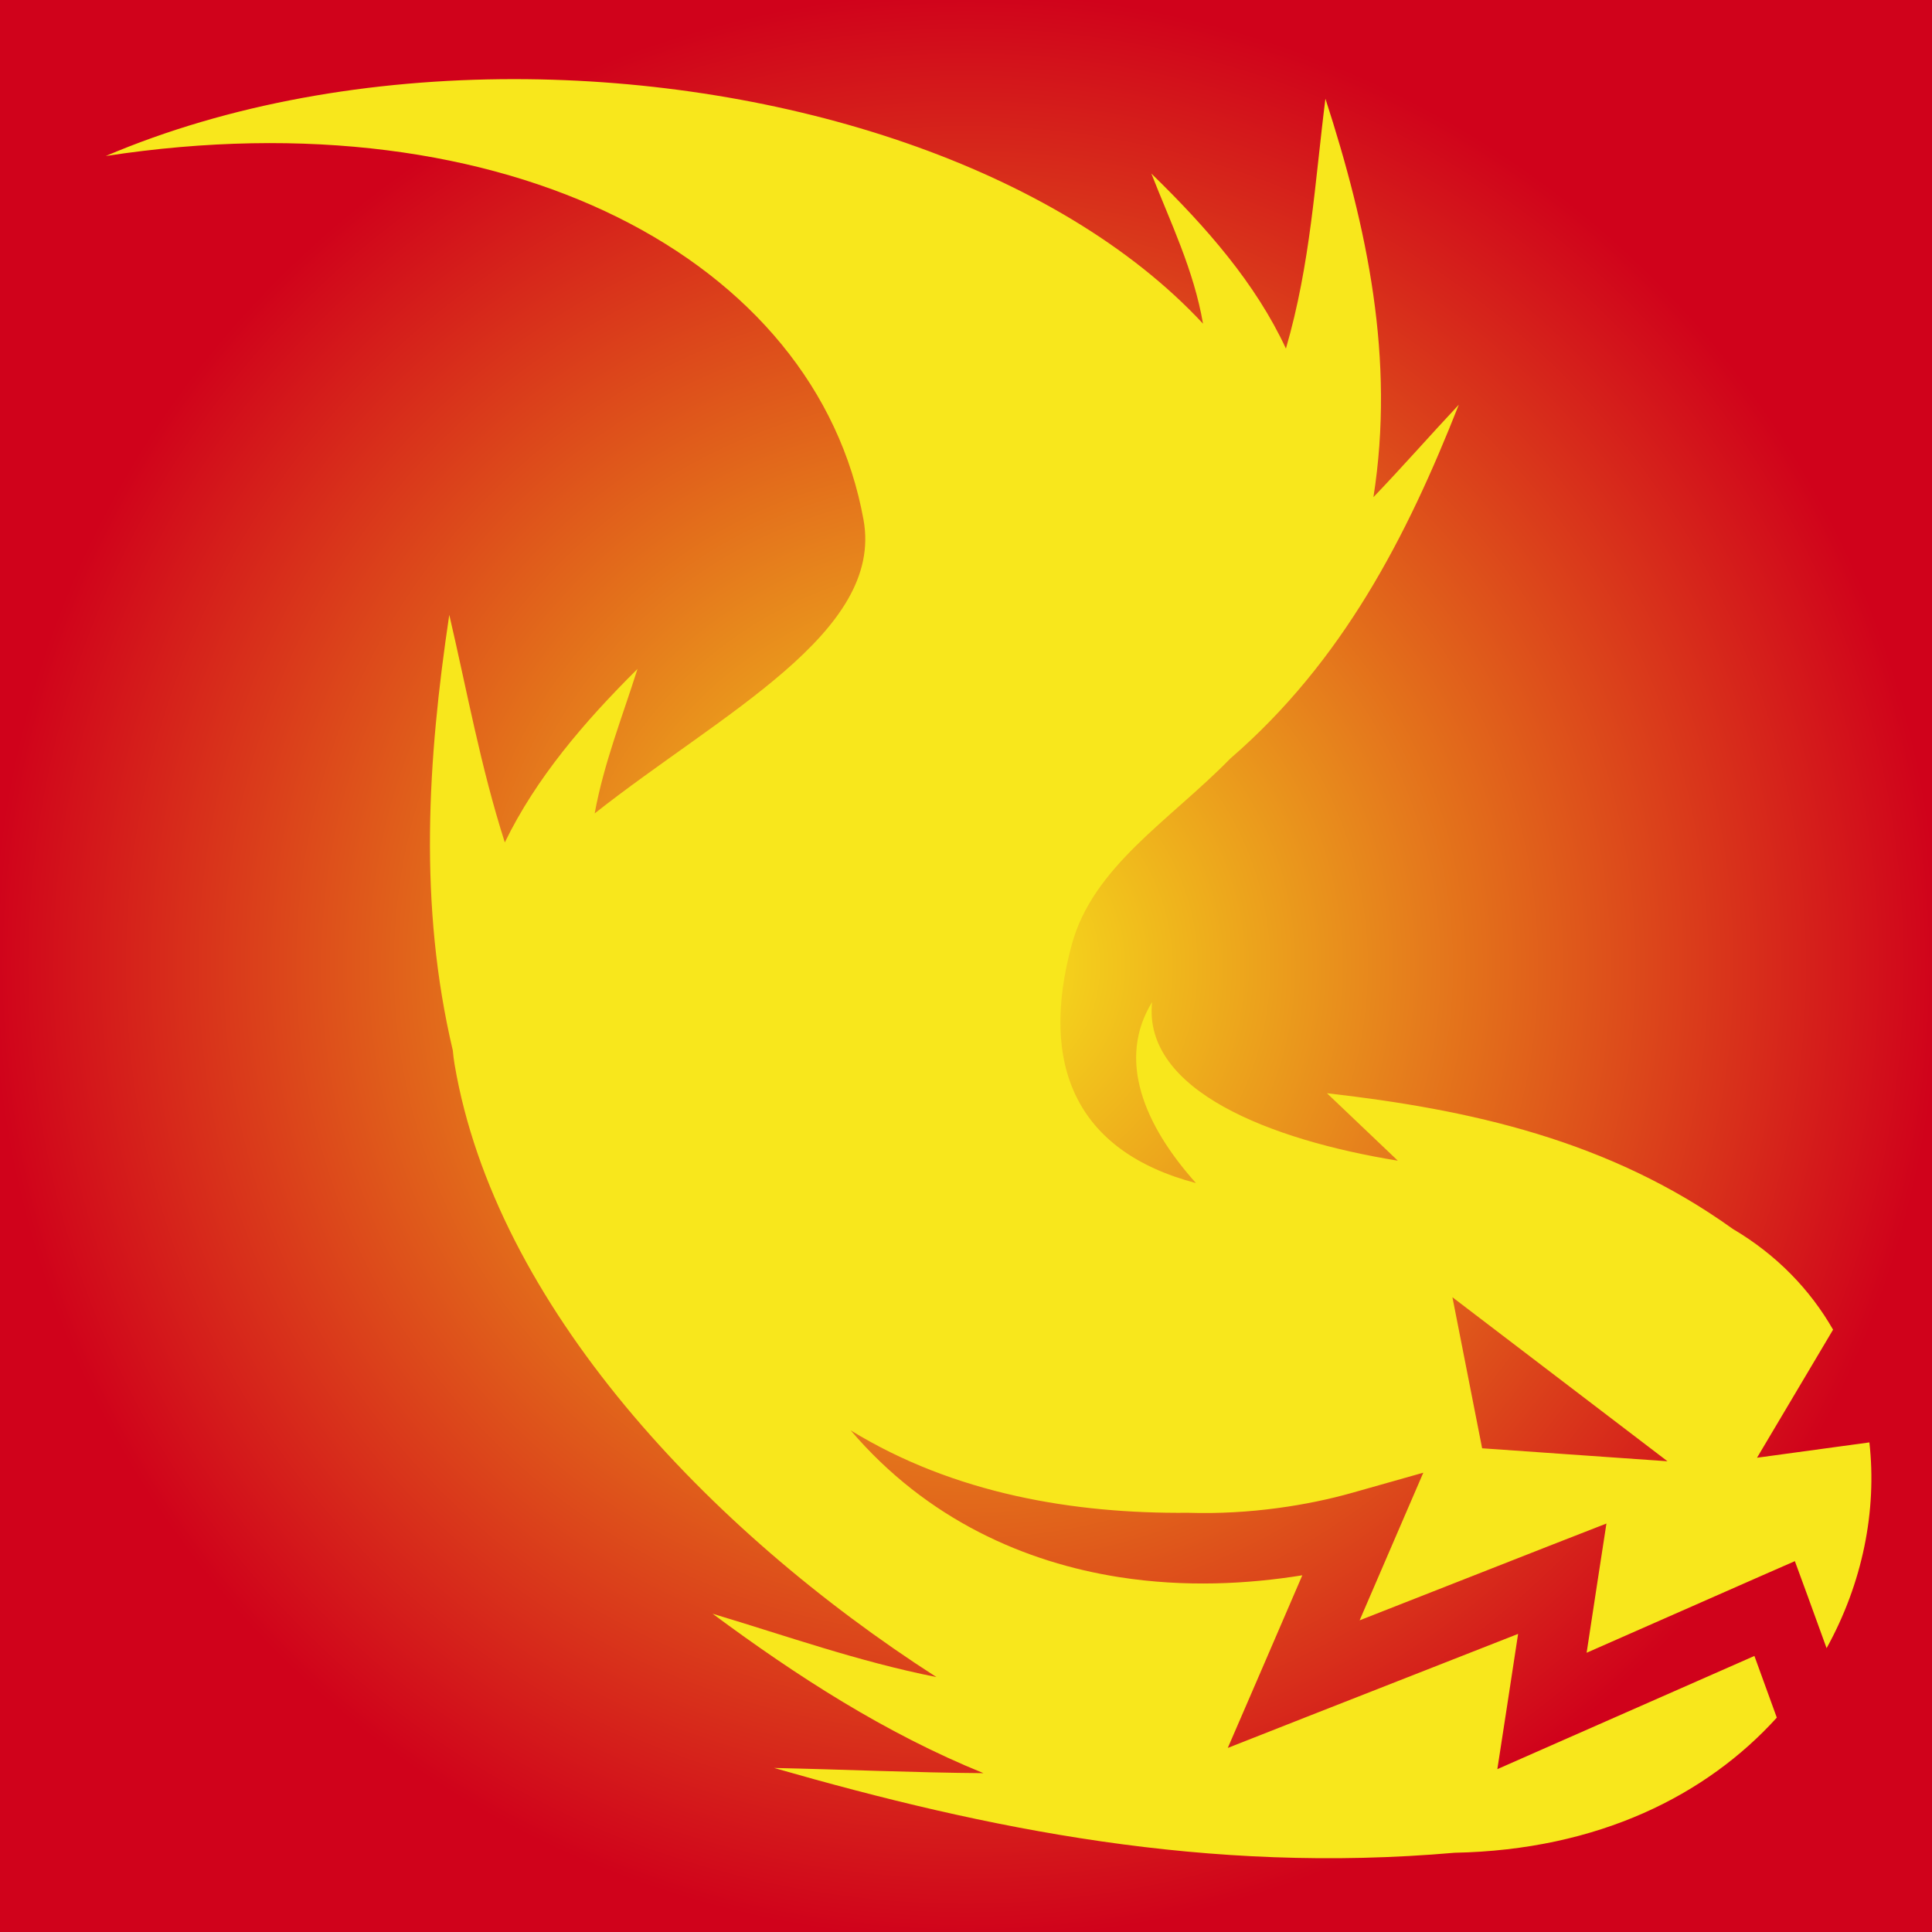
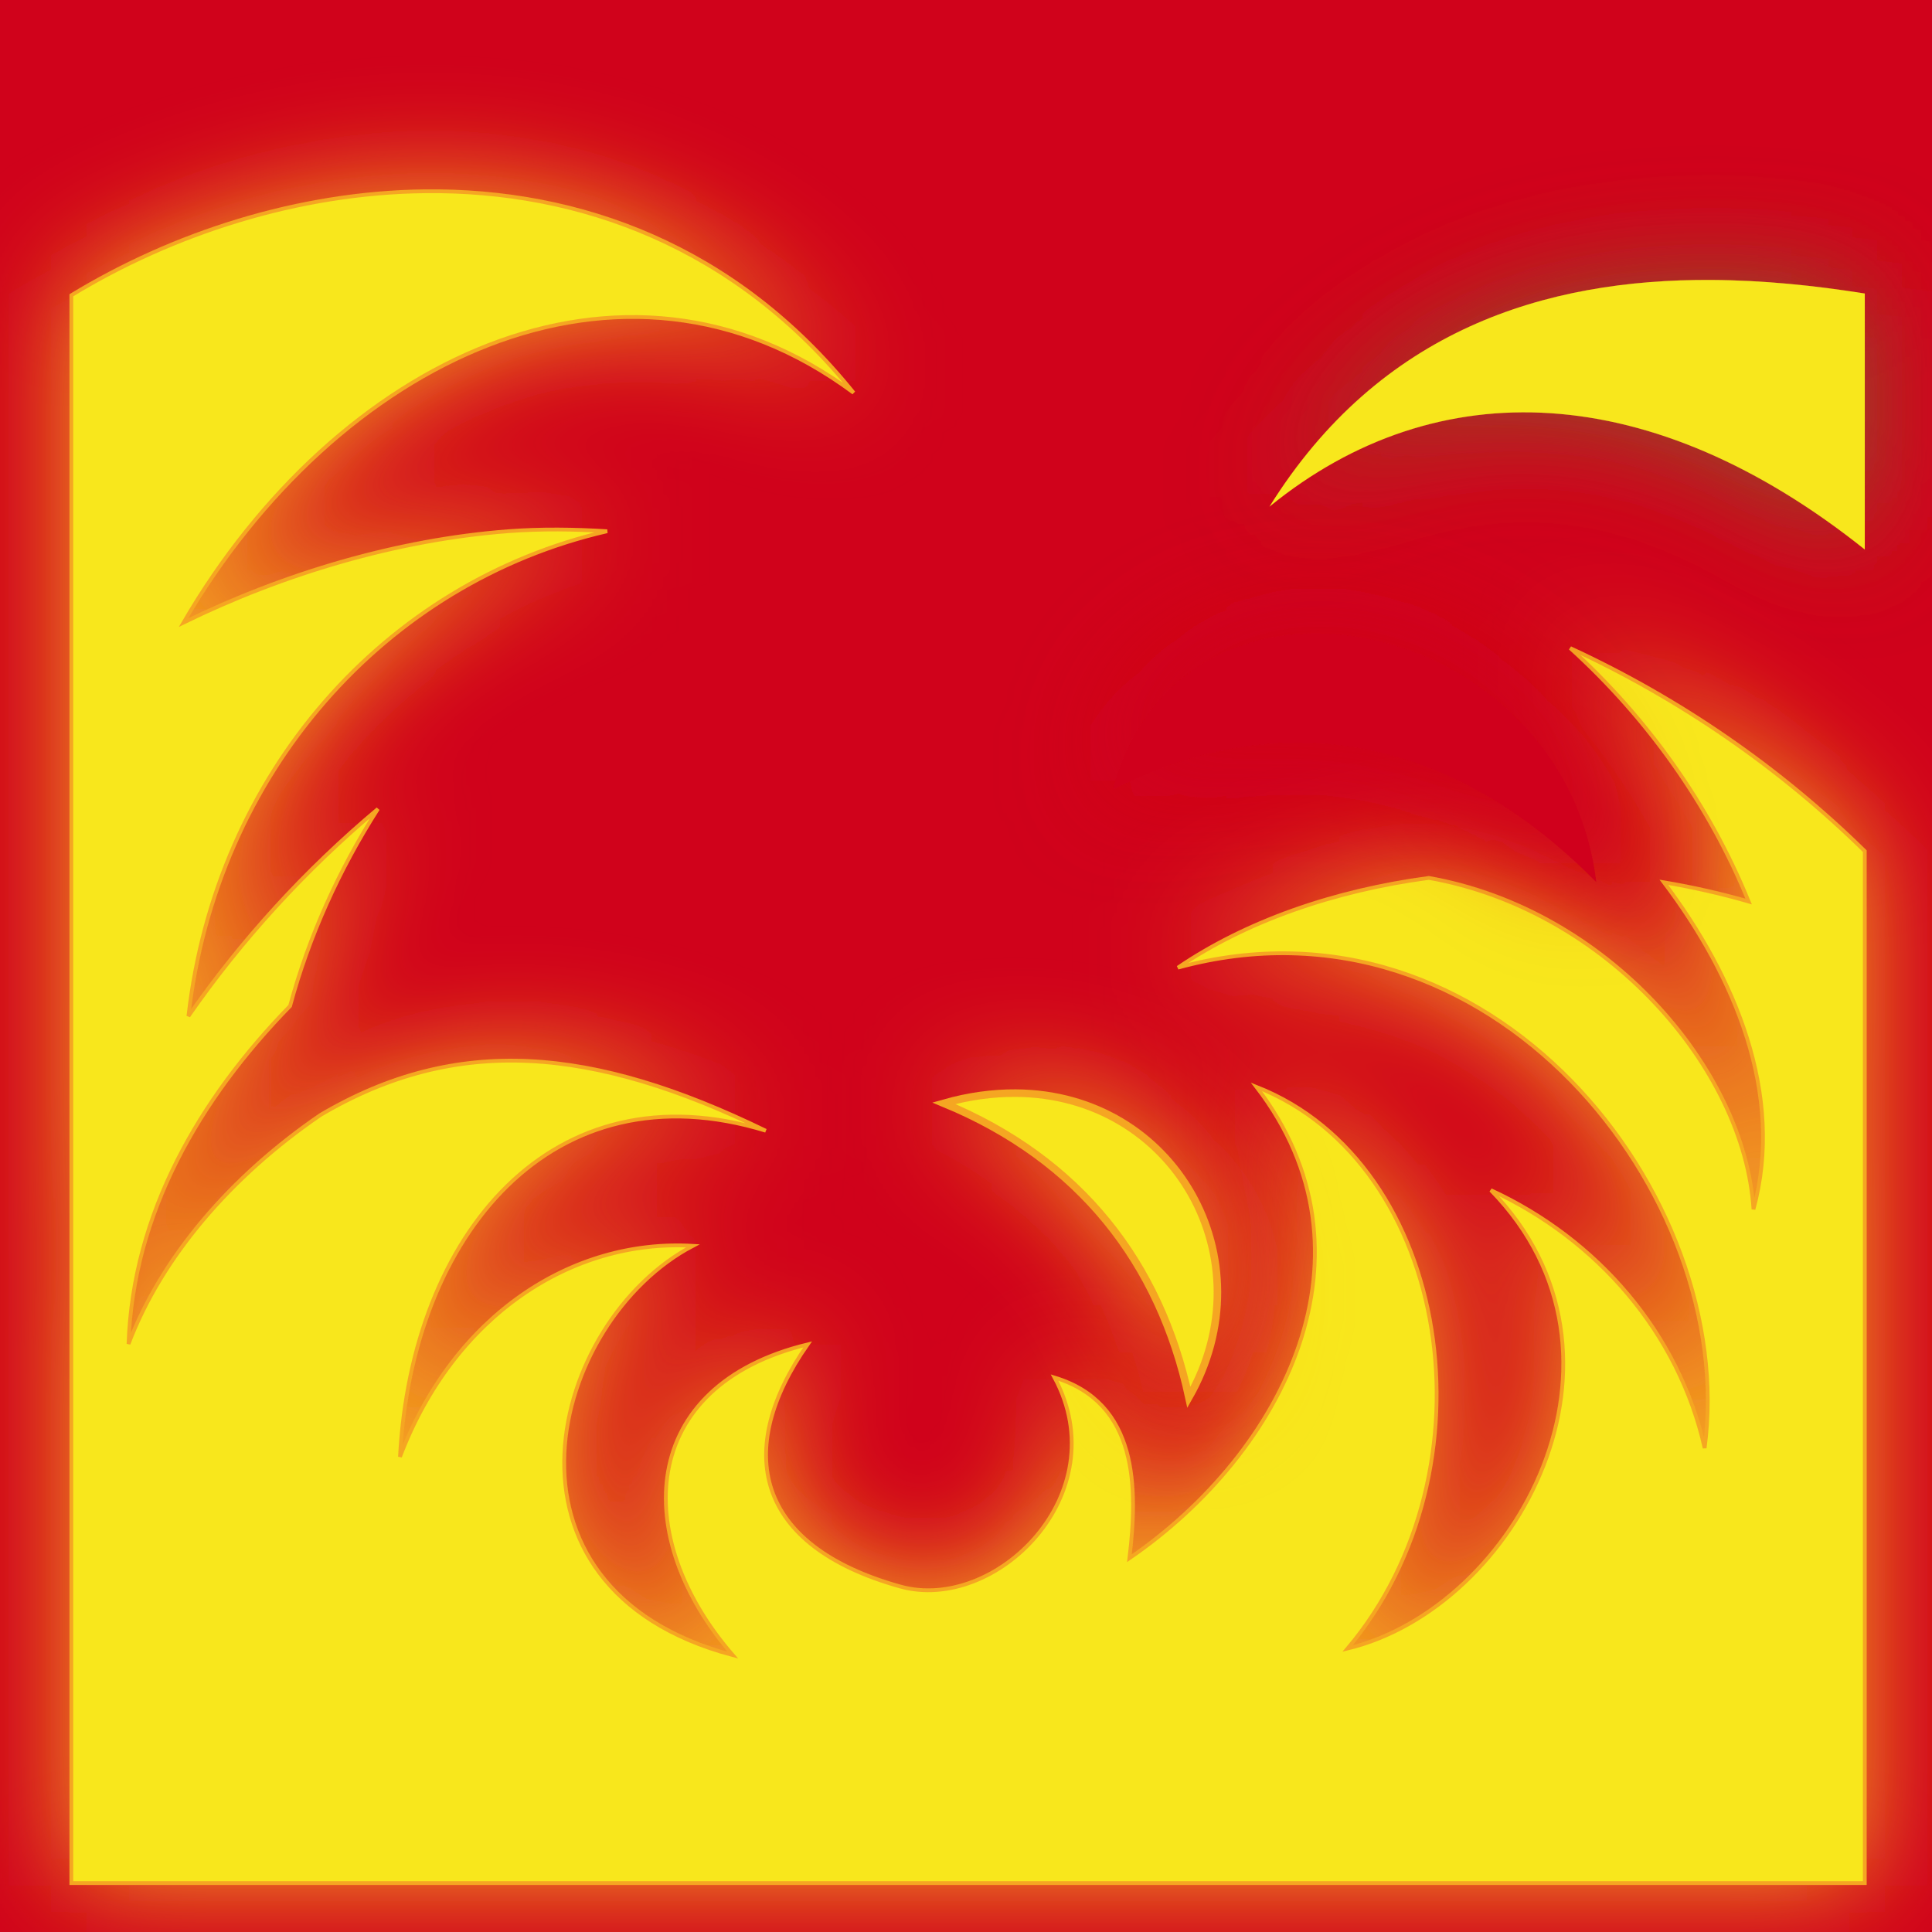
<svg xmlns="http://www.w3.org/2000/svg" style="height: 512px; width: 512px;" viewBox="0 0 512 512">
  <defs>
    <filter id="shadow-2" height="300%" width="300%" x="-100%" y="-100%">
-       <feFlood flood-color="rgba(243, 6, 6, 1)" result="flood" />
+       <feFlood flood-color="rgba(245, 166, 35, 1)" result="flood" />
      <feComposite in="flood" in2="SourceGraphic" operator="atop" result="composite" />
      <feGaussianBlur in="composite" stdDeviation="15" result="blur" />
      <feOffset dx="0" dy="0" result="offset" />
      <feComposite in="SourceGraphic" in2="offset" operator="over" />
    </filter>
    <filter id="shadow-3" height="300%" width="300%" x="-100%" y="-100%">
-       <feFlood flood-color="rgba(243, 2, 2, 1)" result="flood" />
+       <feFlood flood-color="rgba(139, 87, 42, 1)" result="flood" />
      <feComposite in="flood" in2="SourceGraphic" operator="atop" result="composite" />
      <feGaussianBlur in="composite" stdDeviation="15" result="blur" />
      <feOffset dx="0" dy="0" result="offset" />
      <feComposite in="SourceGraphic" in2="offset" operator="over" />
    </filter>
    <filter id="shadow-4" height="300%" width="300%" x="-100%" y="-100%">
-       <feFlood flood-color="rgba(21, 11, 223, 1)" result="flood" />
+       <feFlood flood-color="rgba(208, 2, 27, 1)" result="flood" />
      <feComposite in="flood" in2="SourceGraphic" operator="atop" result="composite" />
      <feGaussianBlur in="composite" stdDeviation="15" result="blur" />
      <feOffset dx="0" dy="0" result="offset" />
      <feComposite in="SourceGraphic" in2="offset" operator="over" />
    </filter>
    <filter id="shadow-5" height="300%" width="300%" x="-100%" y="-100%">
-       <feFlood flood-color="rgba(168, 0, 23, 1)" result="flood" />
+       <feFlood flood-color="rgba(245, 166, 35, 1)" result="flood" />
      <feComposite in="flood" in2="SourceGraphic" operator="atop" result="composite" />
      <feGaussianBlur in="composite" stdDeviation="15" result="blur" />
      <feOffset dx="0" dy="0" result="offset" />
      <feComposite in="SourceGraphic" in2="offset" operator="over" />
    </filter>
-     <radialGradient id="lorc-unfriendly-fire-gradient-0">
-       <stop offset="0%" stop-color="#f8e71c" stop-opacity="1" />
-       <stop offset="100%" stop-color="#d0021b" stop-opacity="1" />
-     </radialGradient>
+     <filter id="shadow-6" height="300%" width="300%" x="-100%" y="-100%">
+       <feFlood flood-color="rgba(139, 87, 42, 1)" result="flood" />
+       <feComposite in="flood" in2="SourceGraphic" operator="atop" result="composite" />
+       <feGaussianBlur in="composite" stdDeviation="15" result="blur" />
+       <feOffset dx="0" dy="0" result="offset" />
+       <feComposite in="SourceGraphic" in2="offset" operator="over" />
+     </filter>
+     <filter id="shadow-7" height="300%" width="300%" x="-100%" y="-100%">
+       <feFlood flood-color="rgba(139, 87, 42, 1)" result="flood" />
+       <feComposite in="flood" in2="SourceGraphic" operator="atop" result="composite" />
+       <feGaussianBlur in="composite" stdDeviation="15" result="blur" />
+       <feOffset dx="0" dy="0" result="offset" />
+       <feComposite in="SourceGraphic" in2="offset" operator="over" />
+     </filter>
+     <filter id="shadow-8" height="300%" width="300%" x="-100%" y="-100%">
+       <feFlood flood-color="rgba(139, 87, 42, 1)" result="flood" />
+       <feComposite in="flood" in2="SourceGraphic" operator="atop" result="composite" />
+       <feGaussianBlur in="composite" stdDeviation="15" result="blur" />
+       <feOffset dx="0" dy="0" result="offset" />
+       <feComposite in="SourceGraphic" in2="offset" operator="over" />
+     </filter>
+     <filter id="shadow-9" height="300%" width="300%" x="-100%" y="-100%">
+       <feFlood flood-color="rgba(139, 87, 42, 1)" result="flood" />
+       <feComposite in="flood" in2="SourceGraphic" operator="atop" result="composite" />
+       <feGaussianBlur in="composite" stdDeviation="15" result="blur" />
+       <feOffset dx="0" dy="0" result="offset" />
+       <feComposite in="SourceGraphic" in2="offset" operator="over" />
+     </filter>
  </defs>
-   <path d="M0 0h512v512H0z" fill="url(#lorc-unfriendly-fire-gradient-0)" />
-   <g class="" style="" transform="translate(4,1)">
-     <path d="M132.28 19.97C94.364 19.96 56.6 26.472 24.03 40.343c106.356-16.32 188.315 27.415 200.814 96.406 5.418 29.904-37.63 51.288-71.25 77.813 2.465-13.414 7.356-25.622 11.344-38.282-14.197 14.1-26.88 28.942-35.157 45.97-6.432-20.1-10.023-40.21-14.718-60.313-5.76 38.48-8.168 76.96.938 115.438.12 1.223.256 2.468.47 3.72C127.3 344.73 183.5 404.46 244.155 443.436c-20.684-4.097-39.713-10.91-59.312-16.78 22.393 16.586 45.716 31.66 71.78 42.25-18.617-.14-36.953-.982-55.468-1.376 56.55 16.237 114.847 28.187 180.313 22.47 38.163-.738 66.84-15.306 85.405-35.813l-5.938-16.343-52.53 23.125-15.594 6.874L395.406 451l2.906-19-56.062 22-20.875 8.22 8.906-20.595 10.845-25.156c-14.48 2.333-31.098 3.21-48.47.5-24.806-3.875-50.92-15.12-71.217-38.908 27.48 16.855 59.18 22.11 89.343 21.844.043.002.085 0 .126 0 16.346.51 31.756-2 43.375-5.28l18.908-5.345-7.782 18.033-9.094 21.093 50.282-19.75 15.125-5.906-2.47 16.03-2.78 18.22 46.06-20.28 9.126-4 3.438 9.374 4.97 13.687c9.516-17.186 13.383-36.418 11.342-54.53l-29.78 4.063 20.155-33.938c-6.063-10.564-14.867-19.773-26.5-26.656-.063-.04-.122-.09-.186-.126-32.735-23.455-69.573-31.572-107.438-35.875l18.78 17.874c-33.723-5.47-67.613-18.598-65.123-42.03-9.323 15.147-2.238 32.477 11.625 47.967-31.926-8.398-41.564-31.427-32.907-63.217 5.64-20.712 25.924-32.85 41.97-49.25l.03-.032c29.778-25.73 46.797-58.807 60.564-93.78-7.622 8.132-14.89 16.433-22.625 24.5 5.763-36.61-1.635-71.36-12.72-105.594-2.794 21.978-3.924 43.714-10.47 66.22C328.8 74.173 315.744 59.227 301.126 45c5.094 13.018 11.25 25.574 13.688 39.78-38.447-41.365-110.748-64.8-182.532-64.81zm248.626 322.81l57 43.47-49.125-3.438-7.874-40.03z" fill="#f8e71c" fill-opacity="1" transform="translate(512, 512) scale(-1, -1) rotate(540, 256, 256) skewX(0) skewY(0)" />
+   <path d="M0 0h512v512H0z" fill="#d0021b" fill-opacity="1" />
+   <g class="" style="" transform="translate(0,5)">
+     <g transform="translate(512, 512) scale(-1, -1) rotate(540, 256, 256) skewX(0) skewY(0)">
+       <path d="M112.594 45.688C78.944 46.068 45.721 56.918 18.906 73.25L18.906 494.03L494.187 494.03L494.187 220.564C471.76 198.568 445.352 180.231 416.125 166.751C436.497 185.249 452.943 208.214 463.405 233.907C456.007 231.772 448.495 230.091 440.938 228.813C459.663 253.613 473.002 285.028 464.688 315.47C462.348 278.083 425.718 235.955 378.656 227.656C353.446 231.042 330.224 239.146 312.156 251.436C394.818 228.793 460.732 311.54 451.75 378.75C444.904 348.245 423.287 323.408 395.094 310.406C437.804 354.236 402.142 420.956 357.124 431.876C396.948 384.586 384.694 303.368 332.969 283.031C366.822 327.051 340.466 379.731 299.311 407.939C301.549 389.323 301.614 366.756 279.468 360.064C296.062 391.016 263.798 422.501 238.56 415.439C199.99 404.644 194.46 379.283 214.03 351.282C169.02 362.194 167.102 402.348 194.185 433.627C127.2 415.785 145.723 345.063 183.623 325.157C151.653 323.263 120.343 343.397 105.998 381.065C109.13 322.018 146.503 277.355 202.936 294.658C156.934 272.27 120.98 269.201 84.936 290.471C61.132 306.739 42.801 328.159 34.06 351.157C35.234 316.567 52.815 286.255 76.873 261.595C81.867 243.12 89.811 225.6 100.153 209.375C80.896 225.535 63.973 244.071 49.935 264.282C57.299 199.75 102.018 149.342 160.905 135.782C152.289 135.242 143.412 135.11 134.623 135.782C105.063 138.059 75.155 147.04 48.653 159.972C88.998 90.69 164.76 53.416 226.22 99.093C194.86 60.125 153.412 45.223 112.594 45.687Z" class="" fill="#f8e71c" fill-opacity="1" stroke="#f5a623" stroke-opacity="1" stroke-width="1" filter="url(#shadow-2)" />
+       <path d="M453.531 69.188C409.571 68.95 365.666 82.354 336.407 129.281C381.017 92.909 438.067 95.801 494.187 140.626L494.189 72.782C480.926 70.665 467.229 69.264 453.532 69.189Z" class="" fill="#f8e71c" fill-opacity="1" filter="url(#shadow-3)" />
+       <path d="M349.19 162.875C325.12 162.695 302.61 175.459 294.908 204.25C330.748 185.866 378.238 183.347 423.033 228.78C418.126 187.695 382.175 163.123 349.191 162.875Z" class="" fill="#d0021b" fill-opacity="1" filter="url(#shadow-4)" />
+       <path d="M269.19 284.688C263.168 284.65 256.783 285.485 250.127 287.375C286.299 302.317 307.387 329.755 315.065 365.313C335.938 328.781 311.34 284.949 269.19 284.688Z" class="selected" fill="#f8e71c" fill-opacity="1" stroke="#f5a623" stroke-opacity="1" stroke-width="2" filter="url(#shadow-5)" />
+     </g>
  </g>
</svg>
